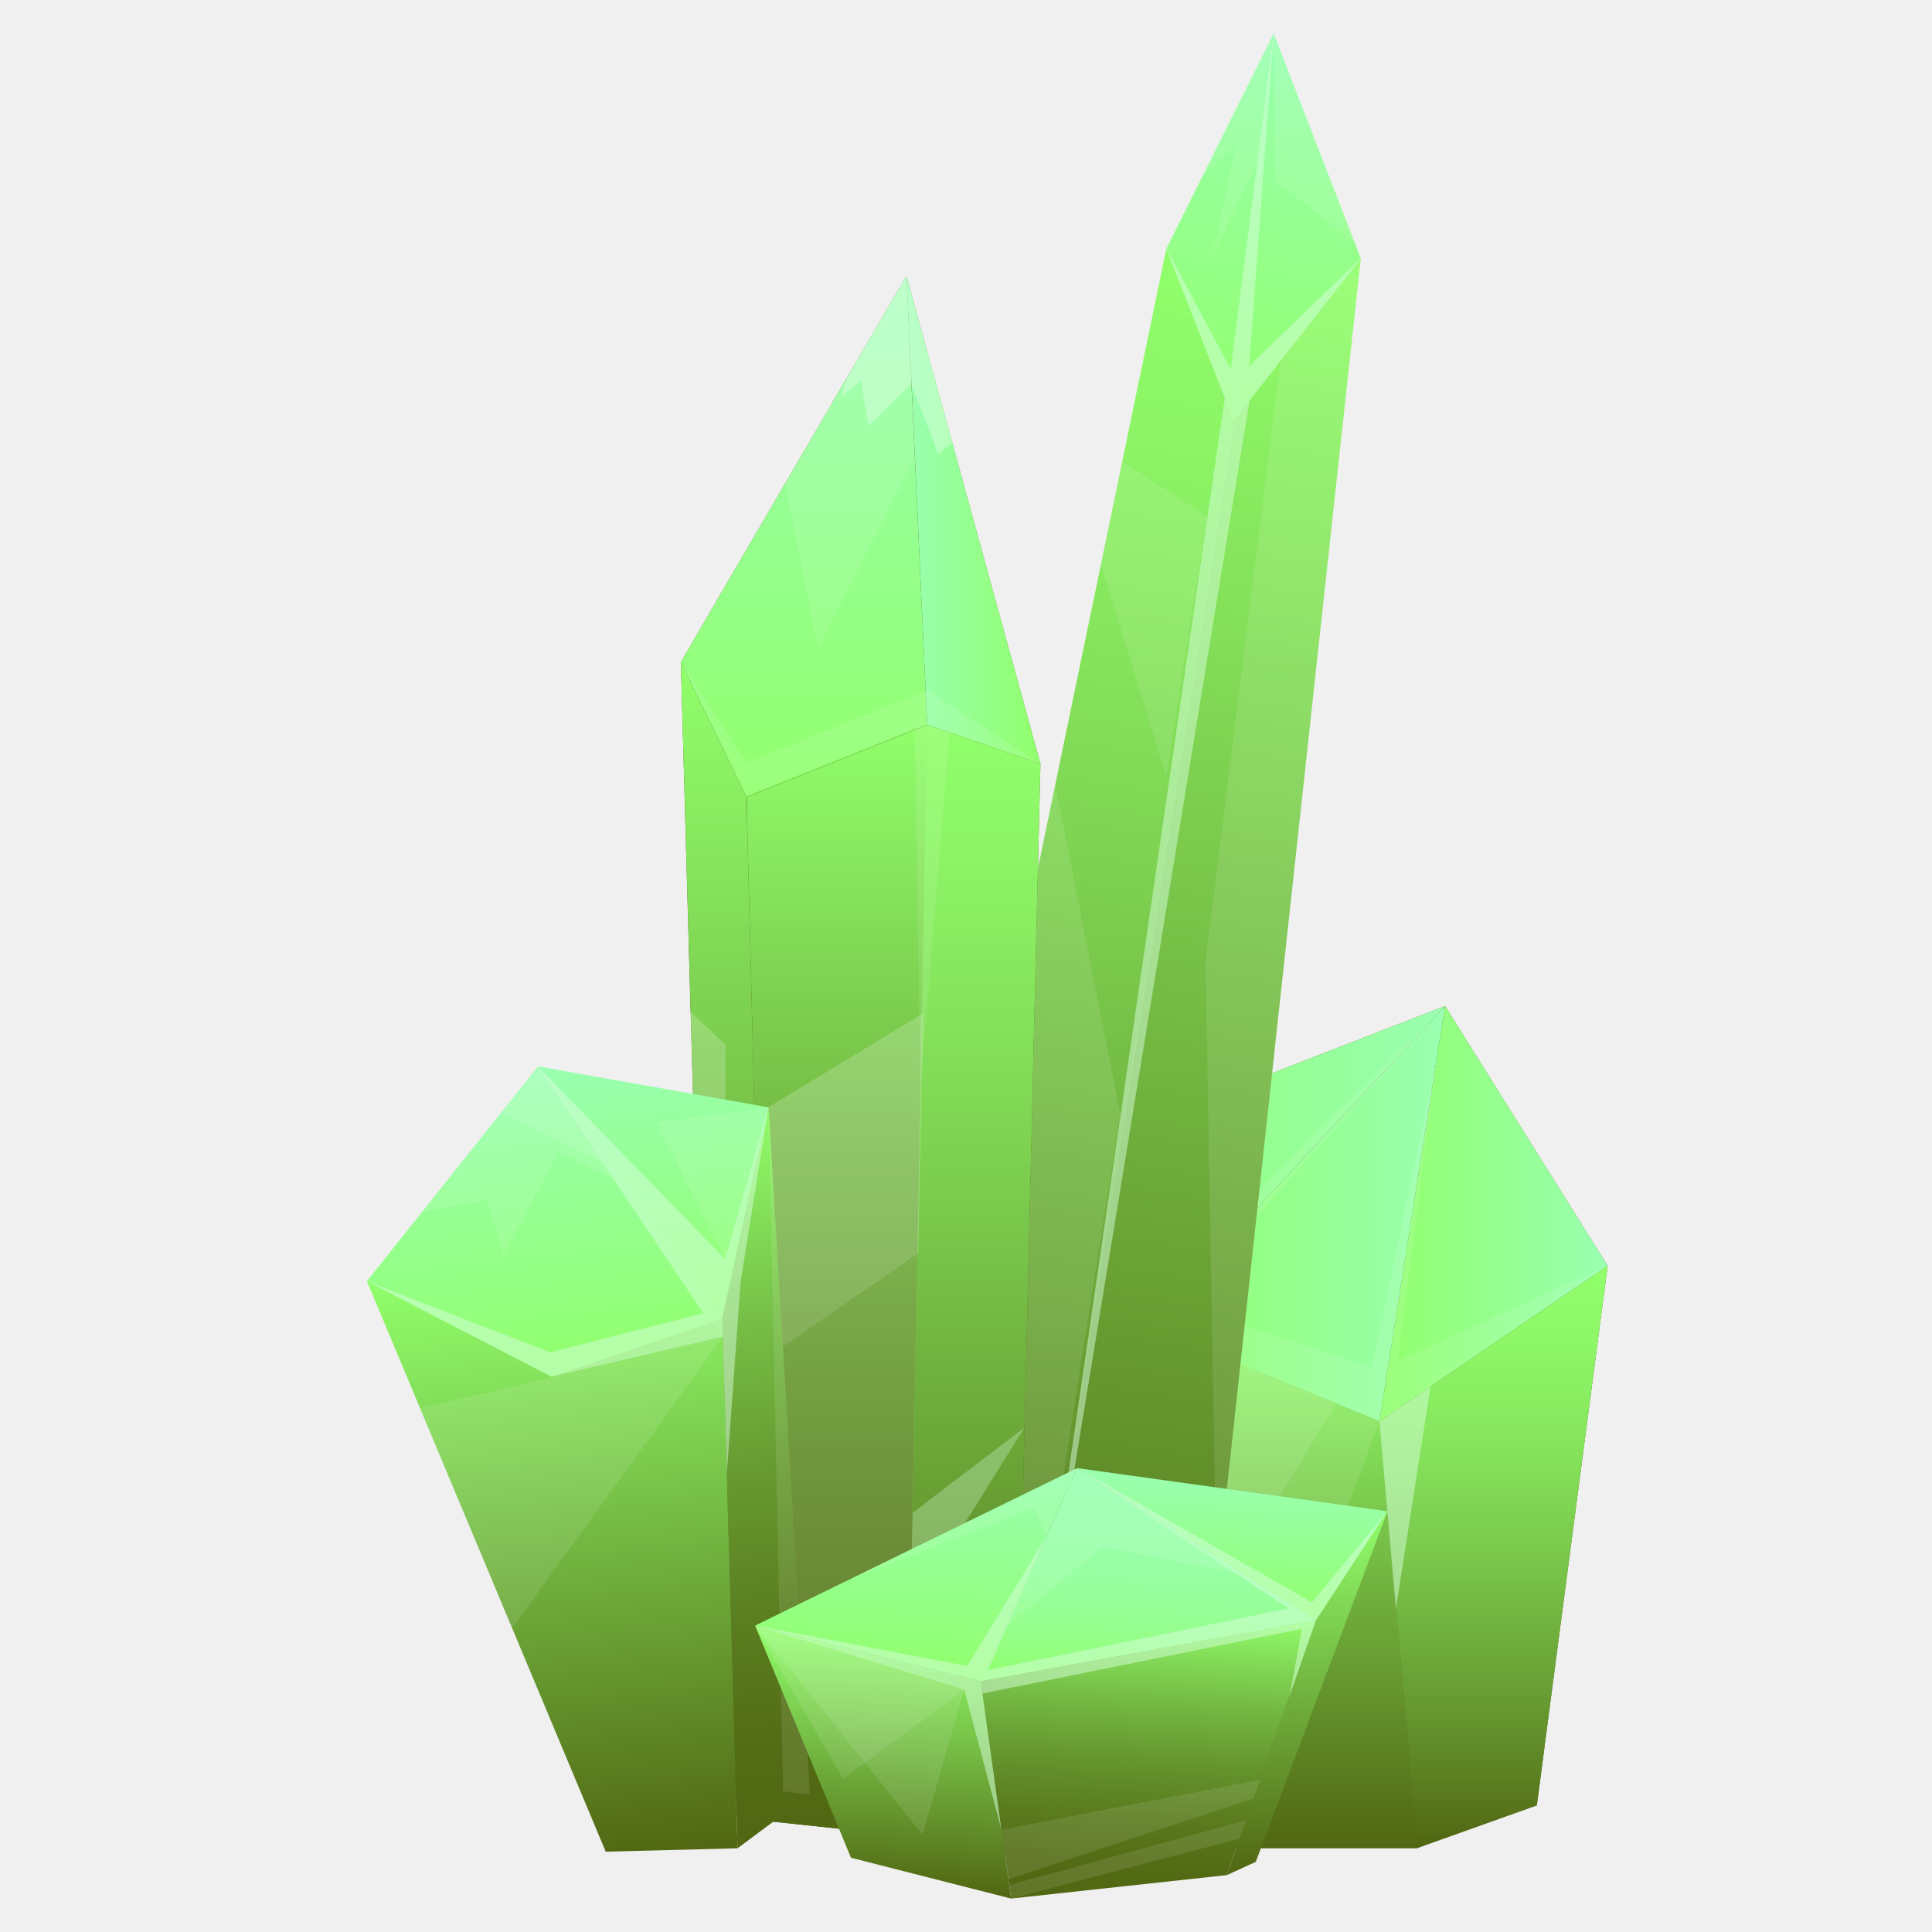
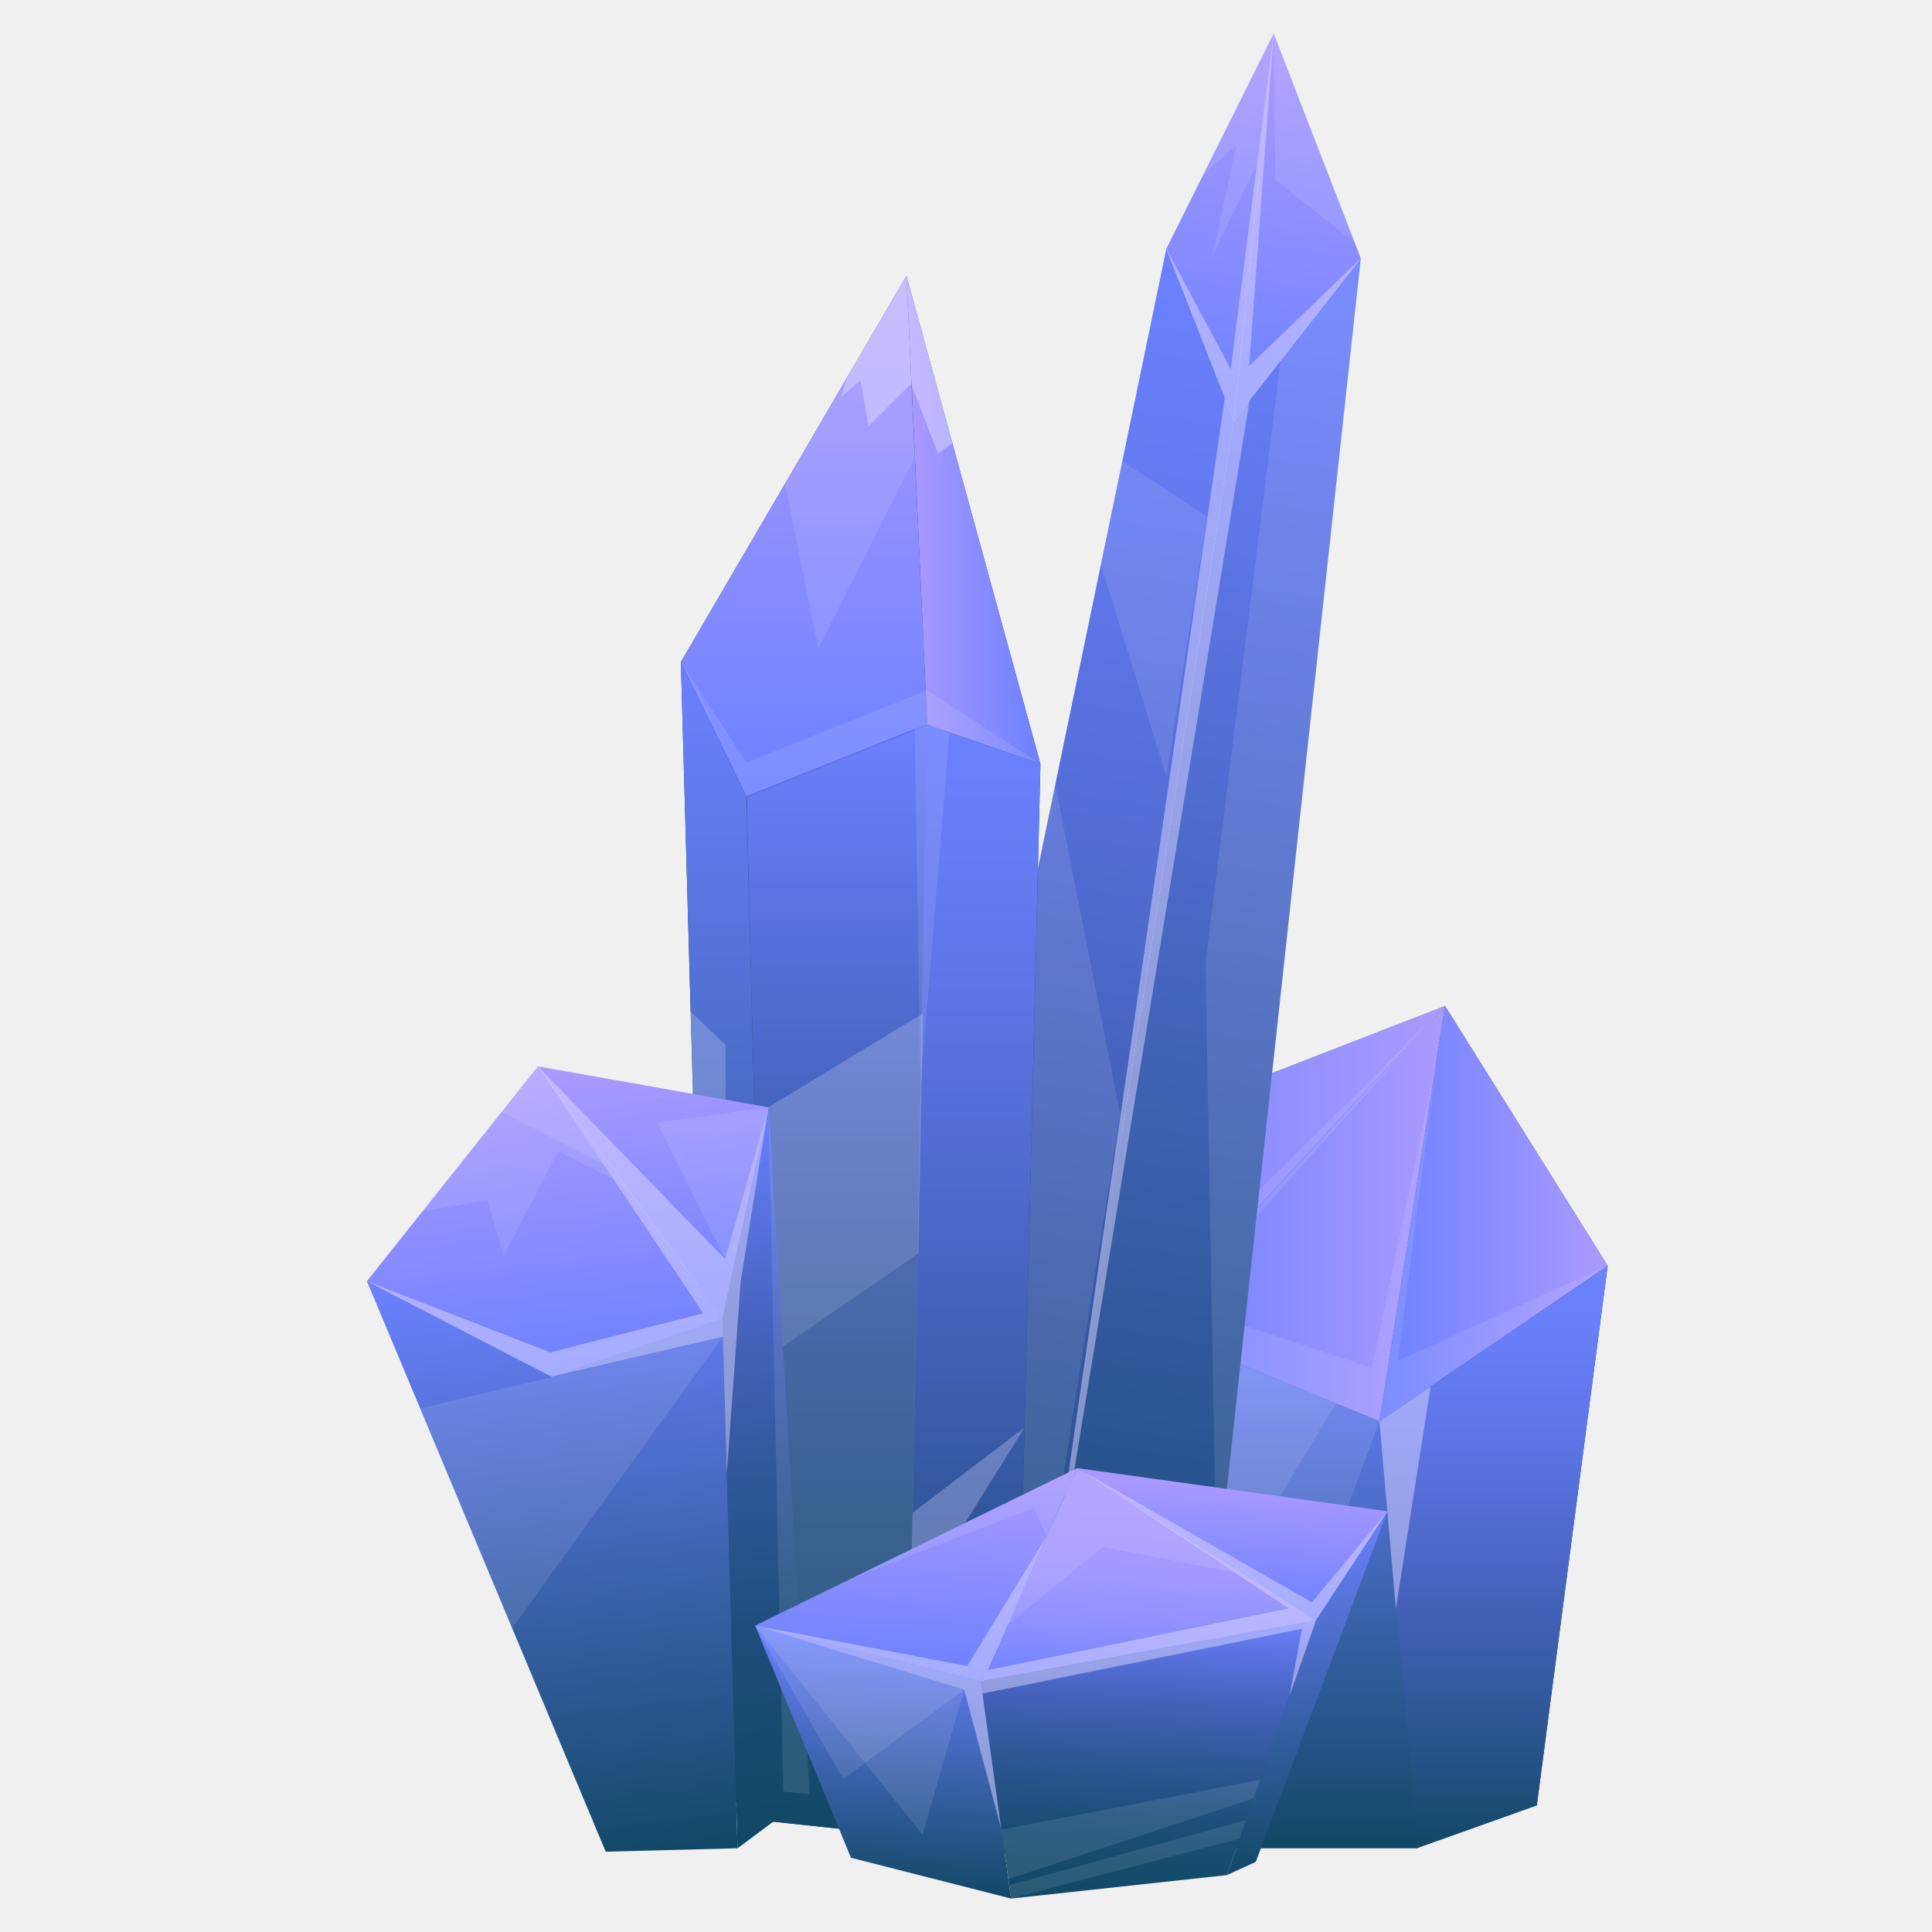
<svg xmlns="http://www.w3.org/2000/svg" version="1.1" id="Layer_1" x="0px" y="0px" viewBox="0 0 1080 1080" style="enable-background:new 0 0 1080 1080;" xml:space="preserve">
  <style type="text/css">
- 	.st0{fill:#516612;}
+ 	.st0{fill:#124866;}
	.st1{fill:url(#SVGID_1_);}
- 	.st2{fill:url(#SVGID_00000117636967010244633010000013715563115439442819_);}
- 	.st3{fill:url(#SVGID_00000075144461999951753710000000222729759133783204_);}
- 	.st4{fill:url(#SVGID_00000095321116346201883550000011873663223447651476_);}
- 	.st5{fill:url(#SVGID_00000077310146282007344260000017329399688732983469_);}
- 	.st6{fill:url(#SVGID_00000028305610349781285240000006220387641170378940_);}
- 	.st7{opacity:0.1;fill:#FFFFFF;}
- 	.st8{opacity:0.5;fill:#D7FFE0;}
- 	.st9{fill:url(#SVGID_00000100366301863181620140000014595981151945023899_);}
- 	.st10{fill:url(#SVGID_00000085234417681208337940000017492103994051998893_);}
- 	.st11{fill:url(#SVGID_00000154405182898757357050000017692902318321936275_);}
- 	.st12{fill:url(#SVGID_00000125564186974377569250000016517208978503795117_);}
- 	.st13{fill:url(#SVGID_00000145037590873270589510000008571809102114551471_);}
- 	.st14{fill:url(#SVGID_00000060715323161605389790000009190302597953041044_);}
- 	.st15{fill:url(#SVGID_00000108275443374730291690000013679068978962245007_);}
- 	.st16{fill:url(#SVGID_00000141436153172287206800000012476481917487962519_);}
- 	.st17{fill:url(#SVGID_00000121967434753795768320000009275112202370755233_);}
- 	.st18{opacity:0.2;fill:#FFFFFF;}
- 	.st19{opacity:0.3;fill:#D7FFE0;}
- 	.st20{fill:url(#SVGID_00000052098998250055538620000001832594244208361346_);}
- 	.st21{fill:url(#SVGID_00000066500284621421724600000002850134534529614752_);}
- 	.st22{fill:url(#SVGID_00000176728205040892197990000013228828249217250183_);}
- 	.st23{fill:url(#SVGID_00000093884890142055280280000009224514205483161247_);}
- 	.st24{fill:url(#SVGID_00000003085218528810093370000006812739235262142600_);}
- 	.st25{fill:url(#SVGID_00000154385330935012409040000004989910225479982522_);}
- 	.st26{fill:url(#SVGID_00000036939818654012790340000002159841580171195782_);}
- 	.st27{fill:url(#SVGID_00000143609925494702787740000006706997206699740094_);}
- 	.st28{fill:url(#SVGID_00000125578313394107198000000014037503623355710126_);}
- 	.st29{fill:url(#SVGID_00000043419225099373266750000014293881227348899744_);}
+ 	.st2{fill:url(#SVGID_00000054226957496271456330000003061245225614276002_);}
+ 	.st3{fill:url(#SVGID_00000024692246505407173840000011300358144500475289_);}
+ 	.st4{fill:url(#SVGID_00000069383127894325959330000002523992139884668556_);}
+ 	.st5{fill:url(#SVGID_00000181075695666173387030000004211344759905064837_);}
+ 	.st6{fill:url(#SVGID_00000117677270194617222300000013176897951503529118_);}
+ 	.st7{opacity:0.1;fill:#FFFFFF;enable-background:new    ;}
+ 	.st8{opacity:0.5;fill:#DED7FF;enable-background:new    ;}
+ 	.st9{fill:url(#SVGID_00000050630166814651166740000011764069387986482332_);}
+ 	.st10{fill:url(#SVGID_00000006689580018220228800000010415727708119298690_);}
+ 	.st11{fill:url(#SVGID_00000005964930679130173400000014710382637951699898_);}
+ 	.st12{fill:url(#SVGID_00000146464565483389539640000014957064201774908068_);}
+ 	.st13{fill:url(#SVGID_00000134935166402330918950000003411923843390875057_);}
+ 	.st14{fill:url(#SVGID_00000084512558502961381040000001493186051640276384_);}
+ 	.st15{fill:url(#SVGID_00000183228679705684800610000004397290479389411491_);}
+ 	.st16{fill:url(#SVGID_00000089574472241603300400000001601205575842962829_);}
+ 	.st17{fill:url(#SVGID_00000060747196451078291100000007801580591910237570_);}
+ 	.st18{opacity:0.2;fill:#FFFFFF;enable-background:new    ;}
+ 	.st19{opacity:0.3;fill:#DED7FF;enable-background:new    ;}
+ 	.st20{fill:url(#SVGID_00000165943782446658869060000014503966208024573837_);}
+ 	.st21{fill:url(#SVGID_00000128476692558097406100000008509407112212632244_);}
+ 	.st22{fill:url(#SVGID_00000070833426640091460710000014746328650964895633_);}
+ 	.st23{fill:url(#SVGID_00000167358723631941902260000014819250253785972155_);}
+ 	.st24{fill:url(#SVGID_00000165929959653988338080000003038399577969789584_);}
+ 	.st25{fill:url(#SVGID_00000108292112948768301730000006732264176821985420_);}
+ 	.st26{fill:url(#SVGID_00000000210452850264620900000000837374570694770837_);}
+ 	.st27{fill:url(#SVGID_00000054978642243891406580000000946663717368873890_);}
+ 	.st28{fill:url(#SVGID_00000050641573963251215770000004271538628164495027_);}
+ 	.st29{fill:url(#SVGID_00000113317938822658754050000005690788183229738883_);}
</style>
  <g>
    <g>
      <polygon class="st0" points="807.8,562.4 898.7,707.6 859.1,1009.2 792.1,1033.1 641.4,1033.1 597.6,1014.4 586,648.5   " />
-       <linearGradient id="SVGID_1_" gradientUnits="userSpaceOnUse" x1="-1566.053" y1="678.515" x2="-1438.508" y2="678.515" gradientTransform="matrix(-1 0 0 1 -667.3994 0)">
-         <stop offset="0" style="stop-color:#9AFFB1" />
-         <stop offset="1" style="stop-color:#91FF6C" />
+       <linearGradient id="SVGID_1_" gradientUnits="userSpaceOnUse" x1="-1566.099" y1="678.5" x2="-1438.499" y2="678.5" gradientTransform="matrix(-1 0 0 1 -667.3994 0)">
+         <stop offset="0" style="stop-color:#AC9AFF" />
+         <stop offset="1" style="stop-color:#6C81FF" />
      </linearGradient>
      <polygon class="st1" points="807.8,562.4 898.7,707.6 771.1,794.6   " />
-       <linearGradient id="SVGID_00000042707041038516003640000005881718679846641554_" gradientUnits="userSpaceOnUse" x1="-1475.226" y1="678.515" x2="-1308.801" y2="678.515" gradientTransform="matrix(-1 0 0 1 -667.3994 0)">
-         <stop offset="0" style="stop-color:#9AFFB1" />
-         <stop offset="1" style="stop-color:#91FF6C" />
-       </linearGradient>
-       <polygon style="fill:url(#SVGID_00000042707041038516003640000005881718679846641554_);" points="771.1,794.6 641.4,741.3     807.8,562.4   " />
-       <linearGradient id="SVGID_00000152944005017855157350000017828082855231400628_" gradientUnits="userSpaceOnUse" x1="-1475.226" y1="651.869" x2="-1253.408" y2="651.869" gradientTransform="matrix(-1 0 0 1 -667.3994 0)">
-         <stop offset="0" style="stop-color:#9AFFB1" />
-         <stop offset="1" style="stop-color:#91FF6C" />
-       </linearGradient>
-       <polygon style="fill:url(#SVGID_00000152944005017855157350000017828082855231400628_);" points="641.4,741.3 586,648.5     807.8,562.4   " />
-       <linearGradient id="SVGID_00000066496410660932826830000016220848015100222083_" gradientUnits="userSpaceOnUse" x1="-1502.28" y1="707.628" x2="-1502.28" y2="1033.105" gradientTransform="matrix(-1 0 0 1 -667.3994 0)">
-         <stop offset="0" style="stop-color:#91FF6C" />
-         <stop offset="0.124" style="stop-color:#8EF868" />
-         <stop offset="0.307" style="stop-color:#86E45C" />
-         <stop offset="0.526" style="stop-color:#78C349" />
-         <stop offset="0.771" style="stop-color:#65962F" />
-         <stop offset="1" style="stop-color:#516612" />
-       </linearGradient>
-       <polygon style="fill:url(#SVGID_00000066496410660932826830000016220848015100222083_);" points="898.7,707.6 859.1,1009.2     792.1,1033.1 771.1,794.6   " />
-       <linearGradient id="SVGID_00000098932304671124144190000016329646460294876297_" gradientUnits="userSpaceOnUse" x1="-1384.763" y1="741.298" x2="-1384.763" y2="1033.105" gradientTransform="matrix(-1 0 0 1 -667.3994 0)">
-         <stop offset="0" style="stop-color:#91FF6C" />
-         <stop offset="1" style="stop-color:#516612" />
-       </linearGradient>
-       <polygon style="fill:url(#SVGID_00000098932304671124144190000016329646460294876297_);" points="771.5,794.6 642.1,741.3     642.1,1033.1 792.6,1033.1   " />
-       <linearGradient id="SVGID_00000090261513480795243630000018348342770052572804_" gradientUnits="userSpaceOnUse" x1="-1281.707" y1="648.548" x2="-1281.707" y2="1033.073" gradientTransform="matrix(-1 0 0 1 -667.3994 0)">
-         <stop offset="0" style="stop-color:#91FF6C" />
-         <stop offset="0.197" style="stop-color:#90FC6A" />
-         <stop offset="0.358" style="stop-color:#8BF264" />
-         <stop offset="0.507" style="stop-color:#84E05A" />
-         <stop offset="0.648" style="stop-color:#7AC84C" />
-         <stop offset="0.783" style="stop-color:#6DA93A" />
-         <stop offset="0.913" style="stop-color:#5D8423" />
-         <stop offset="1" style="stop-color:#516612" />
-       </linearGradient>
-       <polygon style="fill:url(#SVGID_00000090261513480795243630000018348342770052572804_);" points="642.1,1033.1 597.9,1014.4     586.5,648.5 642.1,741.3   " />
+       <linearGradient id="SVGID_00000149353359580180006260000009391496578134927023_" gradientUnits="userSpaceOnUse" x1="-1475.199" y1="678.5" x2="-1308.799" y2="678.5" gradientTransform="matrix(-1 0 0 1 -667.3994 0)">
+         <stop offset="0" style="stop-color:#AC9AFF" />
+         <stop offset="1" style="stop-color:#6C81FF" />
+       </linearGradient>
+       <polygon style="fill:url(#SVGID_00000149353359580180006260000009391496578134927023_);" points="771.1,794.6 641.4,741.3     807.8,562.4   " />
+       <linearGradient id="SVGID_00000124849638219330064720000015113926919651998609_" gradientUnits="userSpaceOnUse" x1="-1475.199" y1="651.85" x2="-1253.399" y2="651.85" gradientTransform="matrix(-1 0 0 1 -667.3994 0)">
+         <stop offset="0" style="stop-color:#AC9AFF" />
+         <stop offset="1" style="stop-color:#6C81FF" />
+       </linearGradient>
+       <polygon style="fill:url(#SVGID_00000124849638219330064720000015113926919651998609_);" points="641.4,741.3 586,648.5     807.8,562.4   " />
+       <linearGradient id="SVGID_00000050639725604777918250000018110524221938876343_" gradientUnits="userSpaceOnUse" x1="-1502.299" y1="707.6" x2="-1502.299" y2="1033.1" gradientTransform="matrix(-1 0 0 1 -667.3994 0)">
+         <stop offset="0" style="stop-color:#6C81FF" />
+         <stop offset="0.124" style="stop-color:#687EF8" />
+         <stop offset="0.307" style="stop-color:#5C74E4" />
+         <stop offset="0.526" style="stop-color:#4965C3" />
+         <stop offset="0.771" style="stop-color:#2F5796" />
+         <stop offset="1" style="stop-color:#124866" />
+       </linearGradient>
+       <polygon style="fill:url(#SVGID_00000050639725604777918250000018110524221938876343_);" points="898.7,707.6 859.1,1009.2     792.1,1033.1 771.1,794.6   " />
+       <linearGradient id="SVGID_00000114782613448888330060000009906125356349003402_" gradientUnits="userSpaceOnUse" x1="-1384.749" y1="741.3" x2="-1384.749" y2="1033.1" gradientTransform="matrix(-1 0 0 1 -667.3994 0)">
+         <stop offset="0" style="stop-color:#6C81FF" />
+         <stop offset="1" style="stop-color:#124866" />
+       </linearGradient>
+       <polygon style="fill:url(#SVGID_00000114782613448888330060000009906125356349003402_);" points="771.5,794.6 642.1,741.3     642.1,1033.1 792.6,1033.1   " />
+       <linearGradient id="SVGID_00000079450215072384487010000008565713002529077932_" gradientUnits="userSpaceOnUse" x1="-1281.699" y1="648.5" x2="-1281.699" y2="1033.1" gradientTransform="matrix(-1 0 0 1 -667.3994 0)">
+         <stop offset="0" style="stop-color:#6C81FF" />
+         <stop offset="0.197" style="stop-color:#6A80FC" />
+         <stop offset="0.358" style="stop-color:#647AF2" />
+         <stop offset="0.507" style="stop-color:#5A73E0" />
+         <stop offset="0.648" style="stop-color:#4C67C8" />
+         <stop offset="0.783" style="stop-color:#3A5CA9" />
+         <stop offset="0.913" style="stop-color:#235084" />
+         <stop offset="1" style="stop-color:#124866" />
+       </linearGradient>
+       <polygon style="fill:url(#SVGID_00000079450215072384487010000008565713002529077932_);" points="642.1,1033.1 597.9,1014.4     586.5,648.5 642.1,741.3   " />
      <polygon class="st7" points="898.7,707.6 771.1,794.6 641.4,741.3 586,648.5 647.1,721.6 807.8,562.4 658.7,728.8 766.9,764.6     803.2,591.9 781.4,760.7   " />
      <polygon class="st8" points="780.3,899.4 799.7,775.1 771.1,794.6   " />
      <polygon class="st7" points="771.1,794.6 696.9,994.8 641.4,741.3   " />
      <polygon class="st7" points="746.8,784.6 689.7,879.1 667.2,751.9   " />
      <polygon class="st7" points="642.1,815.5 590,763.2 591.3,800.6 642.1,893   " />
      <polygon class="st8" points="642.1,921.2 592.2,833.2 593.4,865.8 642.1,1017.4   " />
    </g>
    <g>
-       <linearGradient id="SVGID_00000030479514308929336000000013993276205865301909_" gradientUnits="userSpaceOnUse" x1="781.063" y1="-200.197" x2="781.063" y2="16.874" gradientTransform="matrix(0.9879 0.1553 -0.1553 0.9879 -105.055 92.9373)">
-         <stop offset="0" style="stop-color:#9AFFB1" />
-         <stop offset="1" style="stop-color:#91FF6C" />
-       </linearGradient>
-       <polygon style="fill:url(#SVGID_00000030479514308929336000000013993276205865301909_);" points="712,18.7 652,139 689.7,235       " />
-       <linearGradient id="SVGID_00000004540372466582669520000011273325630505066679_" gradientUnits="userSpaceOnUse" x1="829.374" y1="-200.197" x2="829.374" y2="16.874" gradientTransform="matrix(0.9879 0.1553 -0.1553 0.9879 -105.055 92.9373)">
-         <stop offset="0" style="stop-color:#9AFFB1" />
-         <stop offset="1" style="stop-color:#91FF6C" />
-       </linearGradient>
-       <polygon style="fill:url(#SVGID_00000004540372466582669520000011273325630505066679_);" points="689.7,235 760.7,144.4 712,18.7       " />
-       <linearGradient id="SVGID_00000178892249877373655050000008198266859951501752_" gradientUnits="userSpaceOnUse" x1="759.779" y1="-72.017" x2="759.779" y2="828.955" gradientTransform="matrix(0.9879 0.1553 -0.1553 0.9879 -105.055 92.9373)">
-         <stop offset="0" style="stop-color:#91FF6C" />
-         <stop offset="0.13" style="stop-color:#8CF365" />
-         <stop offset="0.362" style="stop-color:#7FD553" />
-         <stop offset="0.67" style="stop-color:#6AA336" />
-         <stop offset="1" style="stop-color:#516612" />
-       </linearGradient>
-       <polygon style="fill:url(#SVGID_00000178892249877373655050000008198266859951501752_);" points="652,139 472.9,1003.2     563.7,1037.2 689.7,235   " />
-       <linearGradient id="SVGID_00000036216528400217152020000008556991384677666445_" gradientUnits="userSpaceOnUse" x1="856.153" y1="-83.611" x2="856.153" y2="828.955" gradientTransform="matrix(0.9879 0.1553 -0.1553 0.9879 -105.055 92.9373)">
-         <stop offset="0" style="stop-color:#91FF6C" />
-         <stop offset="0.235" style="stop-color:#84DF59" />
-         <stop offset="0.748" style="stop-color:#62902A" />
-         <stop offset="1" style="stop-color:#516612" />
-       </linearGradient>
-       <polygon style="fill:url(#SVGID_00000036216528400217152020000008556991384677666445_);" points="563.7,1037.2 665.1,1022.6     760.7,144.4 689.7,235   " />
+       <linearGradient id="SVGID_00000024708548668277460500000007328524214217945491_" gradientUnits="userSpaceOnUse" x1="781.074" y1="-200.215" x2="781.074" y2="16.917" gradientTransform="matrix(0.9879 0.1553 -0.1553 0.9879 -105.055 92.9372)">
+         <stop offset="0" style="stop-color:#AC9AFF" />
+         <stop offset="1" style="stop-color:#6C81FF" />
+       </linearGradient>
+       <polygon style="fill:url(#SVGID_00000024708548668277460500000007328524214217945491_);" points="712,18.7 652,139 689.7,235       " />
+       <linearGradient id="SVGID_00000127033707215213344780000000119671261869828529_" gradientUnits="userSpaceOnUse" x1="829.402" y1="-200.215" x2="829.402" y2="16.917" gradientTransform="matrix(0.9879 0.1553 -0.1553 0.9879 -105.055 92.9372)">
+         <stop offset="0" style="stop-color:#AC9AFF" />
+         <stop offset="1" style="stop-color:#6C81FF" />
+       </linearGradient>
+       <polygon style="fill:url(#SVGID_00000127033707215213344780000000119671261869828529_);" points="689.7,235 760.7,144.4 712,18.7       " />
+       <linearGradient id="SVGID_00000065786365604594815990000005422939280497258939_" gradientUnits="userSpaceOnUse" x1="759.767" y1="-72.061" x2="759.767" y2="828.926" gradientTransform="matrix(0.9879 0.1553 -0.1553 0.9879 -105.055 92.9372)">
+         <stop offset="0" style="stop-color:#6C81FF" />
+         <stop offset="0.13" style="stop-color:#657BF3" />
+         <stop offset="0.362" style="stop-color:#536DD5" />
+         <stop offset="0.67" style="stop-color:#3659A3" />
+         <stop offset="1" style="stop-color:#124866" />
+       </linearGradient>
+       <polygon style="fill:url(#SVGID_00000065786365604594815990000005422939280497258939_);" points="652,139 472.9,1003.2     563.7,1037.2 689.7,235   " />
+       <linearGradient id="SVGID_00000003814998168341652470000014894840131155229625_" gradientUnits="userSpaceOnUse" x1="856.152" y1="-83.606" x2="856.152" y2="828.926" gradientTransform="matrix(0.9879 0.1553 -0.1553 0.9879 -105.055 92.9372)">
+         <stop offset="0" style="stop-color:#6C81FF" />
+         <stop offset="0.235" style="stop-color:#5972DF" />
+         <stop offset="0.748" style="stop-color:#2A5490" />
+         <stop offset="1" style="stop-color:#124866" />
+       </linearGradient>
+       <polygon style="fill:url(#SVGID_00000003814998168341652470000014894840131155229625_);" points="563.7,1037.2 665.1,1022.6     760.7,144.4 689.7,235   " />
      <polygon class="st8" points="652,139 688,206.4 712,18.7 698.3,204.6 760.7,144.4 698.6,223.6 574.2,982.5 684.7,222.2   " />
      <polygon class="st7" points="627.2,257.8 674.8,288.7 652,434 615.4,315.5   " />
      <polygon class="st7" points="589.8,438.1 626.2,622.7 576.2,941.1 555.4,605.3   " />
      <polygon class="st7" points="715.9,201.5 673.9,537.9 680.1,885 760.7,144.4   " />
      <polygon class="st7" points="672.3,98.4 691.2,80.9 677.7,143.1 702.6,91.8 712,18.7   " />
      <polygon class="st7" points="712,18.7 712.9,100.6 757.3,135.7   " />
    </g>
    <g>
      <polygon class="st0" points="506.7,154.3 380.6,370.1 398.2,1000.2 431.7,1018.3 506.7,1026.3 568.2,986.7 581.6,427   " />
-       <linearGradient id="SVGID_00000114760611165116144270000018145167940773607310_" gradientUnits="userSpaceOnUse" x1="449.476" y1="154.288" x2="449.476" y2="445.483">
-         <stop offset="0" style="stop-color:#9AFFB1" />
-         <stop offset="1" style="stop-color:#91FF6C" />
-       </linearGradient>
-       <polygon style="fill:url(#SVGID_00000114760611165116144270000018145167940773607310_);" points="518.3,405.1 417.3,445.5     380.6,370.1 438.9,270.3 506.7,154.3 511.4,255.5   " />
-       <linearGradient id="SVGID_00000053532767155412779650000017131885532249733250_" gradientUnits="userSpaceOnUse" x1="506.746" y1="290.633" x2="581.589" y2="290.633">
-         <stop offset="0" style="stop-color:#9AFFB1" />
-         <stop offset="1" style="stop-color:#91FF6C" />
-       </linearGradient>
-       <polygon style="fill:url(#SVGID_00000053532767155412779650000017131885532249733250_);" points="581.6,427 518.3,405.1     509.6,215.3 506.7,154.3 532.4,247.6   " />
-       <linearGradient id="SVGID_00000105417693486212927110000004714123365622403973_" gradientUnits="userSpaceOnUse" x1="406.148" y1="370.118" x2="406.148" y2="1018.26">
-         <stop offset="0" style="stop-color:#91FF6C" />
-         <stop offset="1" style="stop-color:#516612" />
-       </linearGradient>
-       <polygon style="fill:url(#SVGID_00000105417693486212927110000004714123365622403973_);" points="431.7,1018.3 405.9,1004.4     398.2,1000.2 386.1,565.3 380.6,370.1 417.3,445.5   " />
-       <linearGradient id="SVGID_00000183945315538604281900000004014374206937665206_" gradientUnits="userSpaceOnUse" x1="467.984" y1="405.08" x2="467.984" y2="1026.311">
-         <stop offset="0" style="stop-color:#91FF6C" />
-         <stop offset="8.537829e-02" style="stop-color:#8AEE62" />
-         <stop offset="0.398" style="stop-color:#72B440" />
-         <stop offset="0.666" style="stop-color:#608A27" />
-         <stop offset="0.875" style="stop-color:#557018" />
-         <stop offset="1" style="stop-color:#516612" />
-       </linearGradient>
-       <polygon style="fill:url(#SVGID_00000183945315538604281900000004014374206937665206_);" points="518.5,405.1 518.3,440.1     518.3,440.2 517.1,508.2 517.1,508.4 515.9,566.8 515.9,566.8 513.4,700.4 513.4,700.4 508.5,946.7 508.5,946.8 506.9,1026.3     432,1018.3 431.3,982.7 431.3,982.7 425.2,761.3 425.2,761.3 425,751.6 421.8,623.6 419.8,544.1 417.8,464.5 417.5,445.5   " />
-       <linearGradient id="SVGID_00000019676367549060624690000013496704947626608515_" gradientUnits="userSpaceOnUse" x1="544.169" y1="405.08" x2="544.169" y2="1026.311">
-         <stop offset="0" style="stop-color:#91FF6C" />
-         <stop offset="0.13" style="stop-color:#8CF365" />
-         <stop offset="0.362" style="stop-color:#7FD553" />
-         <stop offset="0.67" style="stop-color:#6AA336" />
-         <stop offset="1" style="stop-color:#516612" />
-       </linearGradient>
-       <polygon style="fill:url(#SVGID_00000019676367549060624690000013496704947626608515_);" points="581.6,427 568.2,986.7     506.7,1026.3 518.3,405.1   " />
+       <linearGradient id="SVGID_00000100376280430434476470000001083159485324571821_" gradientUnits="userSpaceOnUse" x1="449.45" y1="154.3" x2="449.45" y2="445.5">
+         <stop offset="0" style="stop-color:#AC9AFF" />
+         <stop offset="1" style="stop-color:#6C81FF" />
+       </linearGradient>
+       <polygon style="fill:url(#SVGID_00000100376280430434476470000001083159485324571821_);" points="518.3,405.1 417.3,445.5     380.6,370.1 438.9,270.3 506.7,154.3 511.4,255.5   " />
+       <linearGradient id="SVGID_00000072999354381308503970000000194689076576982155_" gradientUnits="userSpaceOnUse" x1="506.7" y1="290.65" x2="581.6" y2="290.65">
+         <stop offset="0" style="stop-color:#AC9AFF" />
+         <stop offset="1" style="stop-color:#6C81FF" />
+       </linearGradient>
+       <polygon style="fill:url(#SVGID_00000072999354381308503970000000194689076576982155_);" points="581.6,427 518.3,405.1     509.6,215.3 506.7,154.3 532.4,247.6   " />
+       <linearGradient id="SVGID_00000116919524413386376110000015895312433657660050_" gradientUnits="userSpaceOnUse" x1="406.15" y1="370.1" x2="406.15" y2="1018.3">
+         <stop offset="0" style="stop-color:#6C81FF" />
+         <stop offset="1" style="stop-color:#124866" />
+       </linearGradient>
+       <polygon style="fill:url(#SVGID_00000116919524413386376110000015895312433657660050_);" points="431.7,1018.3 405.9,1004.4     398.2,1000.2 386.1,565.3 380.6,370.1 417.3,445.5   " />
+       <linearGradient id="SVGID_00000129179817892216451320000004926585345574888623_" gradientUnits="userSpaceOnUse" x1="468" y1="405.1" x2="468" y2="1026.3">
+         <stop offset="0" style="stop-color:#6C81FF" />
+         <stop offset="8.537828e-02" style="stop-color:#6279EE" />
+         <stop offset="0.398" style="stop-color:#4060B4" />
+         <stop offset="0.666" style="stop-color:#27528A" />
+         <stop offset="0.875" style="stop-color:#184C70" />
+         <stop offset="1" style="stop-color:#124866" />
+       </linearGradient>
+       <polygon style="fill:url(#SVGID_00000129179817892216451320000004926585345574888623_);" points="518.5,405.1 518.3,440.1     518.3,440.2 517.1,508.2 517.1,508.4 515.9,566.8 515.9,566.8 513.4,700.4 513.4,700.4 508.5,946.7 508.5,946.8 506.9,1026.3     432,1018.3 431.3,982.7 431.3,982.7 425.2,761.3 425.2,761.3 425,751.6 421.8,623.6 419.8,544.1 417.8,464.5 417.5,445.5   " />
+       <linearGradient id="SVGID_00000014614282590386856470000014429719441488183435_" gradientUnits="userSpaceOnUse" x1="544.15" y1="405.1" x2="544.15" y2="1026.3">
+         <stop offset="0" style="stop-color:#6C81FF" />
+         <stop offset="0.13" style="stop-color:#657BF3" />
+         <stop offset="0.362" style="stop-color:#536DD5" />
+         <stop offset="0.67" style="stop-color:#3659A3" />
+         <stop offset="1" style="stop-color:#124866" />
+       </linearGradient>
+       <polygon style="fill:url(#SVGID_00000014614282590386856470000014429719441488183435_);" points="581.6,427 568.2,986.7     506.7,1026.3 518.3,405.1   " />
      <polygon class="st7" points="511.4,255.5 457.4,362.6 438.9,270.3 473.5,211.2 506.7,154.3 509.5,214.3   " />
      <polygon class="st8" points="509.5,214.3 485.5,238.3 481.1,212.5 470.3,221.8 473.5,211.2 506.7,154.3   " />
      <polygon class="st8" points="532.4,247.6 524.4,253.7 509.6,215.3 506.7,154.3   " />
      <polygon class="st7" points="530.8,409.4 581.6,427 518.3,385.8 517.5,386.1 417.3,426.2 380.6,370.1 417.3,444.8 511.3,407.2     514.6,607.3   " />
      <polygon class="st18" points="405.6,584.1 405.6,1004.4 398,1000.2 385.8,565.3   " />
      <polygon class="st18" points="515.9,566.8 515.9,566.8 513.4,700.4 513.4,700.4 425.2,761.3 425.2,761.3 425,751.6 421.8,623.6     515.5,566.8   " />
      <polygon class="st7" points="512.9,700.4 508.5,946.7 508.5,946.7 508.3,946.8 431.1,982.7 425.2,761.3 425.2,761.3 425.3,761.3       " />
      <polygon class="st19" points="510.2,845.6 572.7,798 509,900.2   " />
    </g>
    <g>
-       <linearGradient id="SVGID_00000051354842510024467390000010262718151688333206_" gradientUnits="userSpaceOnUse" x1="197.758" y1="846.186" x2="197.758" y2="1184.049" gradientTransform="matrix(0.9939 -0.11 0.11 0.9939 12.5015 -113.7964)">
-         <stop offset="0" style="stop-color:#91FF6C" />
-         <stop offset="1" style="stop-color:#516612" />
-       </linearGradient>
-       <polygon style="fill:url(#SVGID_00000051354842510024467390000010262718151688333206_);" points="205.1,716.2 338.6,1035.1     412.3,1033.2 403.8,737   " />
-       <linearGradient id="SVGID_00000119814143059299916390000012715702852829908148_" gradientUnits="userSpaceOnUse" x1="197.758" y1="737.329" x2="197.758" y2="910.596" gradientTransform="matrix(0.9939 -0.11 0.11 0.9939 12.5015 -113.7964)">
-         <stop offset="0" style="stop-color:#9AFFB1" />
-         <stop offset="1" style="stop-color:#91FF6C" />
-       </linearGradient>
-       <polygon style="fill:url(#SVGID_00000119814143059299916390000012715702852829908148_);" points="300.7,596.1 205.1,716.2     308.3,769.6 403.8,737   " />
-       <linearGradient id="SVGID_00000064312219722859020340000001839340896688656545_" gradientUnits="userSpaceOnUse" x1="271.193" y1="737.329" x2="271.193" y2="888.695" gradientTransform="matrix(0.9939 -0.11 0.11 0.9939 12.5015 -113.7964)">
-         <stop offset="0" style="stop-color:#9AFFB1" />
-         <stop offset="1" style="stop-color:#91FF6C" />
-       </linearGradient>
-       <polygon style="fill:url(#SVGID_00000064312219722859020340000001839340896688656545_);" points="300.7,596.1 429.6,619     403.8,737   " />
-       <linearGradient id="SVGID_00000011018119174065279760000014301235139145845394_" gradientUnits="userSpaceOnUse" x1="302.599" y1="774.244" x2="302.599" y2="1184.049" gradientTransform="matrix(0.9939 -0.11 0.11 0.9939 12.5015 -113.7964)">
-         <stop offset="0" style="stop-color:#91FF6C" />
-         <stop offset="6.749427e-02" style="stop-color:#8AEF62" />
-         <stop offset="0.291" style="stop-color:#76BE46" />
-         <stop offset="0.504" style="stop-color:#66982F" />
-         <stop offset="0.699" style="stop-color:#5A7D1F" />
-         <stop offset="0.87" style="stop-color:#536C15" />
-         <stop offset="1" style="stop-color:#516612" />
-       </linearGradient>
-       <polygon style="fill:url(#SVGID_00000011018119174065279760000014301235139145845394_);" points="412.3,1033.2 452.7,1003.1     429.6,619 403.8,737   " />
+       <linearGradient id="SVGID_00000040567021828605122650000016508198959147175061_" gradientUnits="userSpaceOnUse" x1="197.736" y1="846.172" x2="197.736" y2="1184.052" gradientTransform="matrix(0.9939 -0.11 0.11 0.9939 12.5015 -113.7964)">
+         <stop offset="0" style="stop-color:#6C81FF" />
+         <stop offset="1" style="stop-color:#124866" />
+       </linearGradient>
+       <polygon style="fill:url(#SVGID_00000040567021828605122650000016508198959147175061_);" points="205.1,716.2 338.6,1035.1     412.3,1033.2 403.8,737   " />
+       <linearGradient id="SVGID_00000183936773837531472180000008404292374543529647_" gradientUnits="userSpaceOnUse" x1="197.736" y1="737.314" x2="197.736" y2="910.603" gradientTransform="matrix(0.9939 -0.11 0.11 0.9939 12.5015 -113.7964)">
+         <stop offset="0" style="stop-color:#AC9AFF" />
+         <stop offset="1" style="stop-color:#6C81FF" />
+       </linearGradient>
+       <polygon style="fill:url(#SVGID_00000183936773837531472180000008404292374543529647_);" points="300.7,596.1 205.1,716.2     308.3,769.6 403.8,737   " />
+       <linearGradient id="SVGID_00000024680003069489702900000010701825592458980740_" gradientUnits="userSpaceOnUse" x1="271.166" y1="737.314" x2="271.166" y2="888.705" gradientTransform="matrix(0.9939 -0.11 0.11 0.9939 12.5015 -113.7964)">
+         <stop offset="0" style="stop-color:#AC9AFF" />
+         <stop offset="1" style="stop-color:#6C81FF" />
+       </linearGradient>
+       <polygon style="fill:url(#SVGID_00000024680003069489702900000010701825592458980740_);" points="300.7,596.1 429.6,619     403.8,737   " />
+       <linearGradient id="SVGID_00000116216486931173605910000015486726782178122933_" gradientUnits="userSpaceOnUse" x1="302.587" y1="774.256" x2="302.587" y2="1184.052" gradientTransform="matrix(0.9939 -0.11 0.11 0.9939 12.5015 -113.7964)">
+         <stop offset="0" style="stop-color:#6C81FF" />
+         <stop offset="6.749427e-02" style="stop-color:#6279EF" />
+         <stop offset="0.291" style="stop-color:#4663BE" />
+         <stop offset="0.504" style="stop-color:#2F5798" />
+         <stop offset="0.699" style="stop-color:#1F4E7D" />
+         <stop offset="0.87" style="stop-color:#154A6C" />
+         <stop offset="1" style="stop-color:#124866" />
+       </linearGradient>
+       <polygon style="fill:url(#SVGID_00000116216486931173605910000015486726782178122933_);" points="412.3,1033.2 452.7,1003.1     429.6,619 403.8,737   " />
      <polygon class="st8" points="205.1,716.2 308.3,769.6 404.1,747.2 406.3,823.7 414,716.6 429.6,619 405.3,703.8 300.7,596.1     393.1,734.1 307.7,756   " />
      <polygon class="st7" points="236,677.4 300.7,596.1 342.9,659.1 312,643.5 281.5,701.9 272.5,670.8   " />
      <polygon class="st7" points="300.7,596.1 336.9,650.2 280.4,621.7   " />
      <polygon class="st7" points="405.3,703.8 367.4,627.6 429.6,619   " />
      <polygon class="st7" points="404.1,747.2 234.9,787.3 286.3,910.1   " />
      <polygon class="st7" points="452.7,1003.1 437.8,1001.5 429.6,619   " />
    </g>
    <g>
-       <linearGradient id="SVGID_00000024712915736142160820000005714274966012922298_" gradientUnits="userSpaceOnUse" x1="553.691" y1="752.854" x2="553.691" y2="874.596" gradientTransform="matrix(0.9986 5.210000e-02 -5.210000e-02 0.9986 0.9869 35.4944)">
-         <stop offset="0" style="stop-color:#9AFFB1" />
-         <stop offset="1" style="stop-color:#91FF6C" />
-       </linearGradient>
-       <polygon style="fill:url(#SVGID_00000024712915736142160820000005714274966012922298_);" points="422.1,908.7 602.2,820.7     548.3,939.8   " />
-       <linearGradient id="SVGID_00000091718277092012965330000012876328623005831055_" gradientUnits="userSpaceOnUse" x1="686.399" y1="752.854" x2="686.399" y2="874.596" gradientTransform="matrix(0.9986 5.210000e-02 -5.210000e-02 0.9986 0.9869 35.4944)">
-         <stop offset="0" style="stop-color:#9AFFB1" />
-         <stop offset="0.252" style="stop-color:#9AFFAD" />
-         <stop offset="0.487" style="stop-color:#98FFA2" />
-         <stop offset="0.715" style="stop-color:#96FF8F" />
-         <stop offset="0.937" style="stop-color:#92FF75" />
-         <stop offset="1" style="stop-color:#91FF6C" />
-       </linearGradient>
-       <polygon style="fill:url(#SVGID_00000091718277092012965330000012876328623005831055_);" points="548.3,939.8 602.2,820.7     735.7,905.7   " />
-       <linearGradient id="SVGID_00000002349612106948110470000009221987740057696420_" gradientUnits="userSpaceOnUse" x1="728.588" y1="752.854" x2="728.588" y2="830.791" gradientTransform="matrix(0.9986 5.210000e-02 -5.210000e-02 0.9986 0.9869 35.4944)">
-         <stop offset="0" style="stop-color:#9AFFB1" />
-         <stop offset="1" style="stop-color:#91FF6C" />
-       </linearGradient>
-       <polygon style="fill:url(#SVGID_00000002349612106948110470000009221987740057696420_);" points="602.2,820.7 775.6,844.8     735.7,905.7   " />
-       <linearGradient id="SVGID_00000049219288076055757410000003654706946812774820_" gradientUnits="userSpaceOnUse" x1="541.456" y1="850.105" x2="541.456" y2="995.046" gradientTransform="matrix(0.9986 5.210000e-02 -5.210000e-02 0.9986 0.9869 35.4944)">
-         <stop offset="0" style="stop-color:#91FF6C" />
-         <stop offset="1" style="stop-color:#516612" />
-       </linearGradient>
-       <polygon style="fill:url(#SVGID_00000049219288076055757410000003654706946812774820_);" points="422.1,908.7 475.7,1038.5     565.2,1061.3 548.3,939.8   " />
-       <linearGradient id="SVGID_00000013908542139854679480000006264877466791543963_" gradientUnits="userSpaceOnUse" x1="686.399" y1="830.791" x2="686.399" y2="995.046" gradientTransform="matrix(0.9986 5.210000e-02 -5.210000e-02 0.9986 0.9869 35.4944)">
-         <stop offset="0" style="stop-color:#91FF6C" />
-         <stop offset="9.860164e-02" style="stop-color:#87E75E" />
-         <stop offset="0.309" style="stop-color:#74B943" />
-         <stop offset="0.51" style="stop-color:#65952E" />
-         <stop offset="0.698" style="stop-color:#5A7B1E" />
-         <stop offset="0.867" style="stop-color:#536B15" />
-         <stop offset="1" style="stop-color:#516612" />
-       </linearGradient>
-       <polygon style="fill:url(#SVGID_00000013908542139854679480000006264877466791543963_);" points="565.2,1061.3 548.3,939.8     735.7,905.7 685.8,1048.2   " />
-       <linearGradient id="SVGID_00000117667409921146847530000002446373661569457047_" gradientUnits="userSpaceOnUse" x1="776.226" y1="767.828" x2="776.226" y2="975.72" gradientTransform="matrix(0.9986 5.210000e-02 -5.210000e-02 0.9986 0.9869 35.4944)">
-         <stop offset="0" style="stop-color:#91FF6C" />
-         <stop offset="1" style="stop-color:#516612" />
-       </linearGradient>
-       <polygon style="fill:url(#SVGID_00000117667409921146847530000002446373661569457047_);" points="775.6,844.8 735.7,905.7     685.8,1048.2 702,1040.8   " />
+       <linearGradient id="SVGID_00000139273119406027410650000000609268202472204452_" gradientUnits="userSpaceOnUse" x1="553.695" y1="752.846" x2="553.695" y2="874.598" gradientTransform="matrix(0.9986 5.210000e-02 -5.210000e-02 0.9986 0.9869 35.4944)">
+         <stop offset="0" style="stop-color:#AC9AFF" />
+         <stop offset="1" style="stop-color:#6C81FF" />
+       </linearGradient>
+       <polygon style="fill:url(#SVGID_00000139273119406027410650000000609268202472204452_);" points="422.1,908.7 602.2,820.7     548.3,939.8   " />
+       <linearGradient id="SVGID_00000018216640336152491170000003547322616605167776_" gradientUnits="userSpaceOnUse" x1="686.399" y1="752.846" x2="686.399" y2="874.598" gradientTransform="matrix(0.9986 5.210000e-02 -5.210000e-02 0.9986 0.9869 35.4944)">
+         <stop offset="0" style="stop-color:#AC9AFF" />
+         <stop offset="0.252" style="stop-color:#A99AFF" />
+         <stop offset="0.487" style="stop-color:#A198FF" />
+         <stop offset="0.715" style="stop-color:#8F90FF" />
+         <stop offset="0.937" style="stop-color:#7585FF" />
+         <stop offset="1" style="stop-color:#6C81FF" />
+       </linearGradient>
+       <polygon style="fill:url(#SVGID_00000018216640336152491170000003547322616605167776_);" points="548.3,939.8 602.2,820.7     735.7,905.7   " />
+       <linearGradient id="SVGID_00000035516089782496357970000009997725791156069817_" gradientUnits="userSpaceOnUse" x1="728.548" y1="752.846" x2="728.548" y2="830.778" gradientTransform="matrix(0.9986 5.210000e-02 -5.210000e-02 0.9986 0.9869 35.4944)">
+         <stop offset="0" style="stop-color:#AC9AFF" />
+         <stop offset="1" style="stop-color:#6C81FF" />
+       </linearGradient>
+       <polygon style="fill:url(#SVGID_00000035516089782496357970000009997725791156069817_);" points="602.2,820.7 775.6,844.8     735.7,905.7   " />
+       <linearGradient id="SVGID_00000121995865843091037810000015992672575662748828_" gradientUnits="userSpaceOnUse" x1="541.488" y1="850.114" x2="541.488" y2="995.057" gradientTransform="matrix(0.9986 5.210000e-02 -5.210000e-02 0.9986 0.9869 35.4944)">
+         <stop offset="0" style="stop-color:#6C81FF" />
+         <stop offset="1" style="stop-color:#124866" />
+       </linearGradient>
+       <polygon style="fill:url(#SVGID_00000121995865843091037810000015992672575662748828_);" points="422.1,908.7 475.7,1038.5     565.2,1061.3 548.3,939.8   " />
+       <linearGradient id="SVGID_00000113312491340215172280000006226632259216199584_" gradientUnits="userSpaceOnUse" x1="686.399" y1="830.778" x2="686.399" y2="995.057" gradientTransform="matrix(0.9986 5.210000e-02 -5.210000e-02 0.9986 0.9869 35.4944)">
+         <stop offset="0" style="stop-color:#6C81FF" />
+         <stop offset="9.860164e-02" style="stop-color:#5E76E7" />
+         <stop offset="0.309" style="stop-color:#4361B9" />
+         <stop offset="0.51" style="stop-color:#2E5795" />
+         <stop offset="0.698" style="stop-color:#1E4F7B" />
+         <stop offset="0.867" style="stop-color:#154B6B" />
+         <stop offset="1" style="stop-color:#124866" />
+       </linearGradient>
+       <polygon style="fill:url(#SVGID_00000113312491340215172280000006226632259216199584_);" points="565.2,1061.3 548.3,939.8     735.7,905.7 685.8,1048.2   " />
+       <linearGradient id="SVGID_00000126315278833065575320000001153245163288356529_" gradientUnits="userSpaceOnUse" x1="776.22" y1="767.879" x2="776.22" y2="975.691" gradientTransform="matrix(0.9986 5.210000e-02 -5.210000e-02 0.9986 0.9869 35.4944)">
+         <stop offset="0" style="stop-color:#6C81FF" />
+         <stop offset="1" style="stop-color:#124866" />
+       </linearGradient>
+       <polygon style="fill:url(#SVGID_00000126315278833065575320000001153245163288356529_);" points="775.6,844.8 735.7,905.7     685.8,1048.2 702,1040.8   " />
      <polygon class="st8" points="422.1,908.7 539,944.5 559.8,1022.8 549.2,946.7 727.8,910.5 720.8,948.3 735.7,905.7 775.6,844.8     733.4,895.7 602.2,820.7 720.4,899.1 552.2,933.6 585,858.8 540.7,931.3   " />
      <polygon class="st7" points="475.7,882.5 578.1,842.9 585,858.8 602.2,820.7   " />
      <polygon class="st7" points="563.1,908.6 616.4,864.7 690.1,879 602.2,820.7   " />
      <polygon class="st7" points="422.1,908.7 471.3,994.5 539,944.5   " />
      <polygon class="st7" points="422.1,908.7 515.7,1025.6 539,944.5   " />
      <polygon class="st7" points="559.8,1022.8 563.7,1050.5 700.8,1005.3 704.5,994.9   " />
      <polygon class="st7" points="565.2,1061.3 564.1,1053.8 696.5,1017.5 692.9,1027.8   " />
    </g>
  </g>
</svg>
